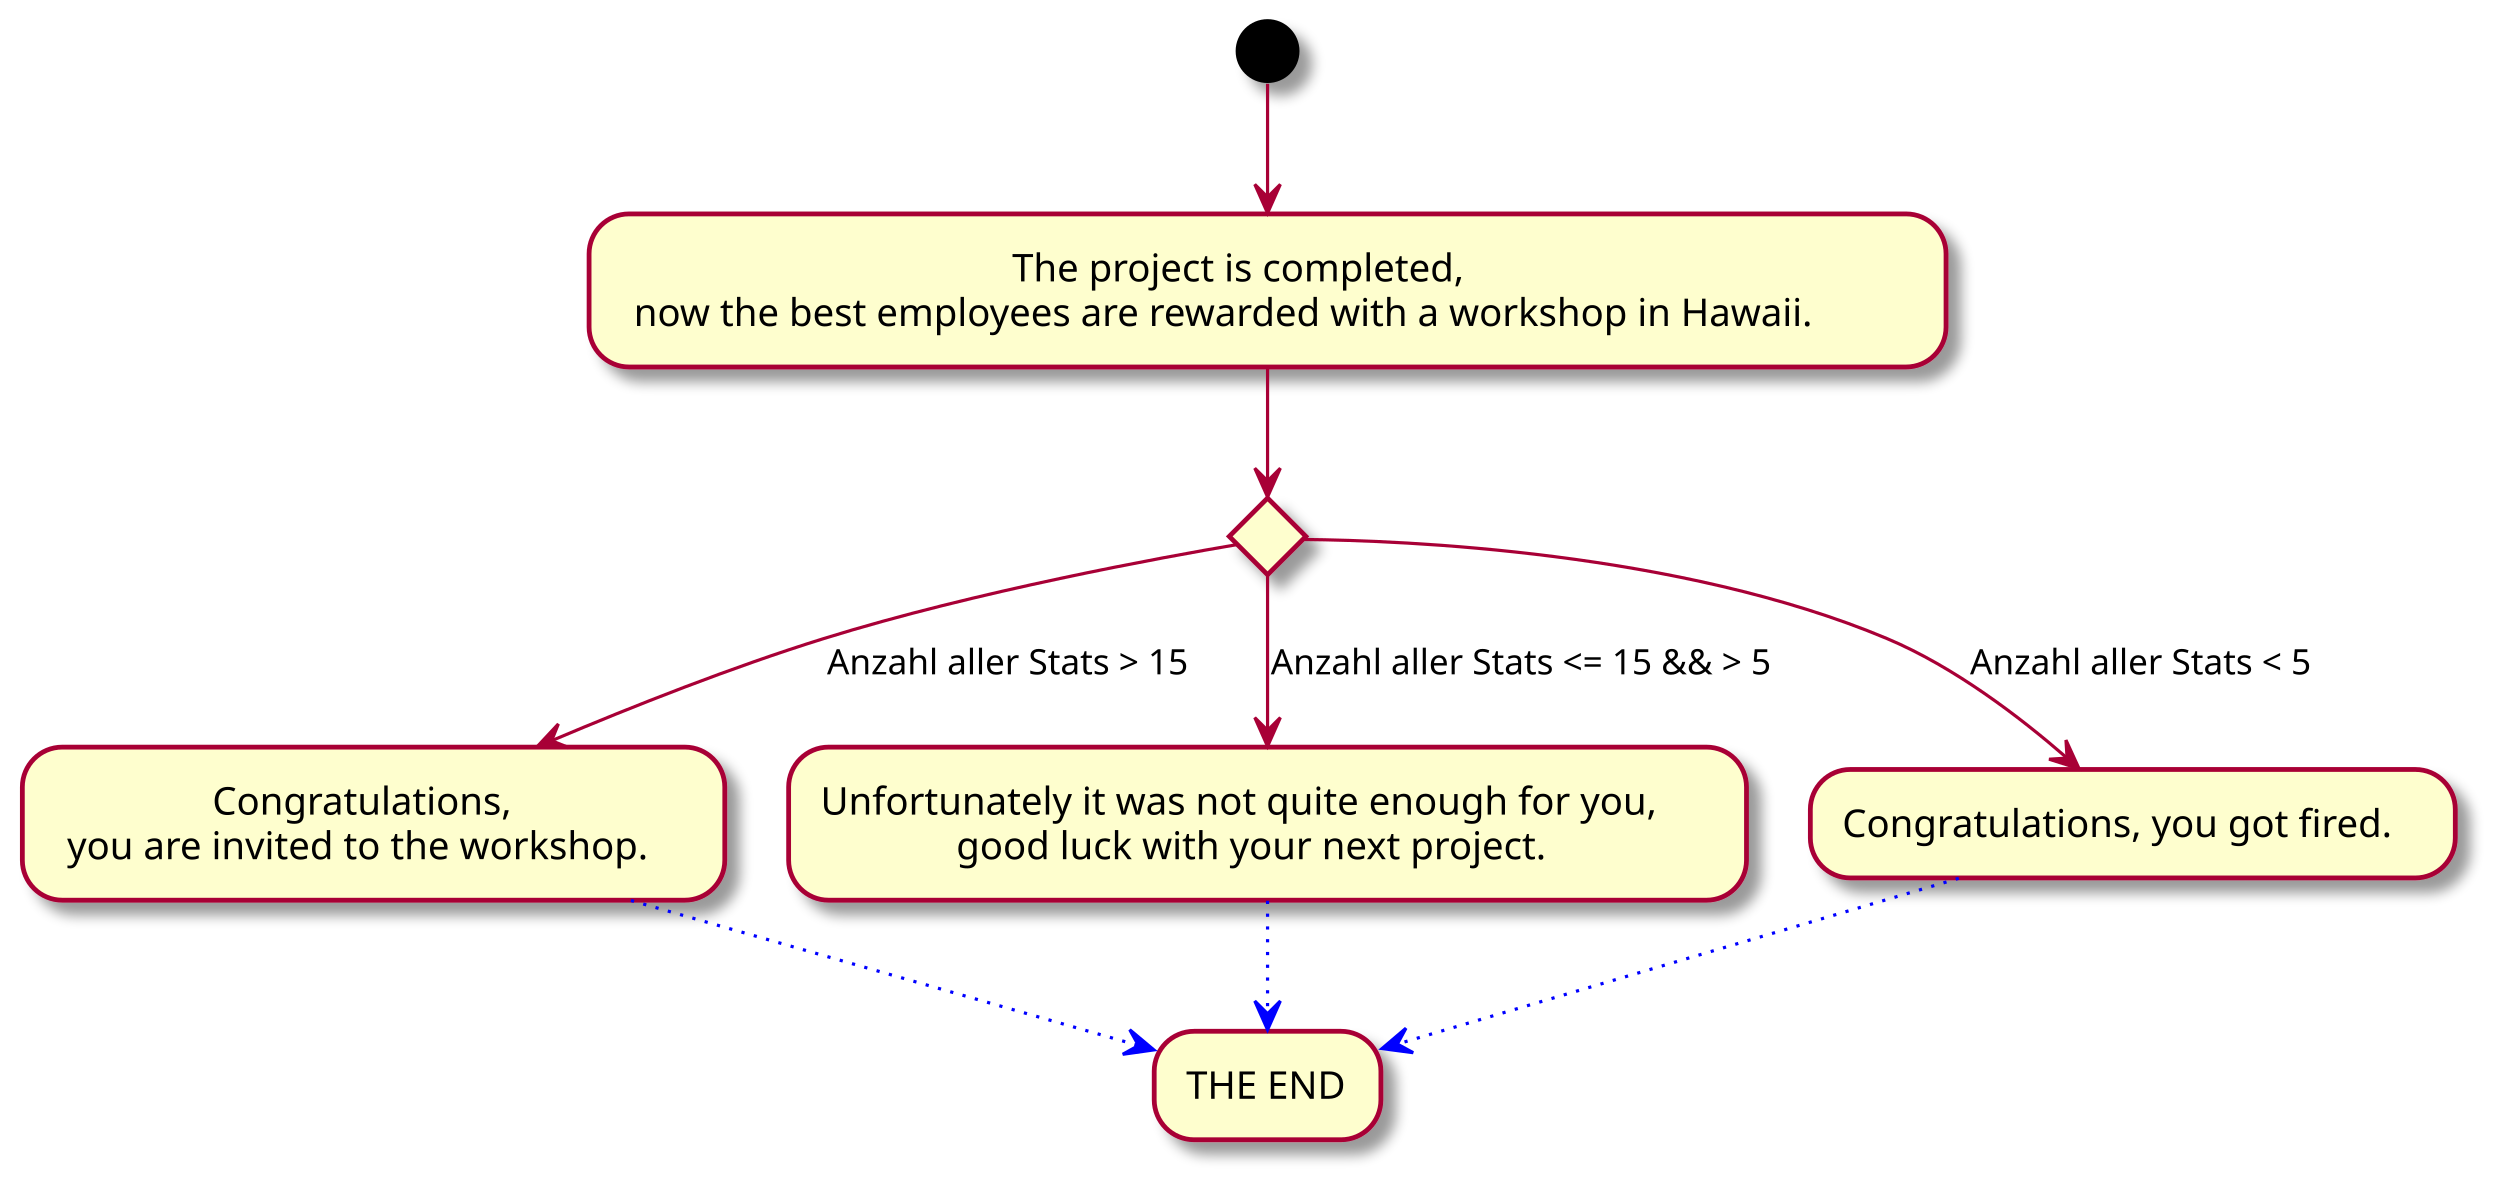
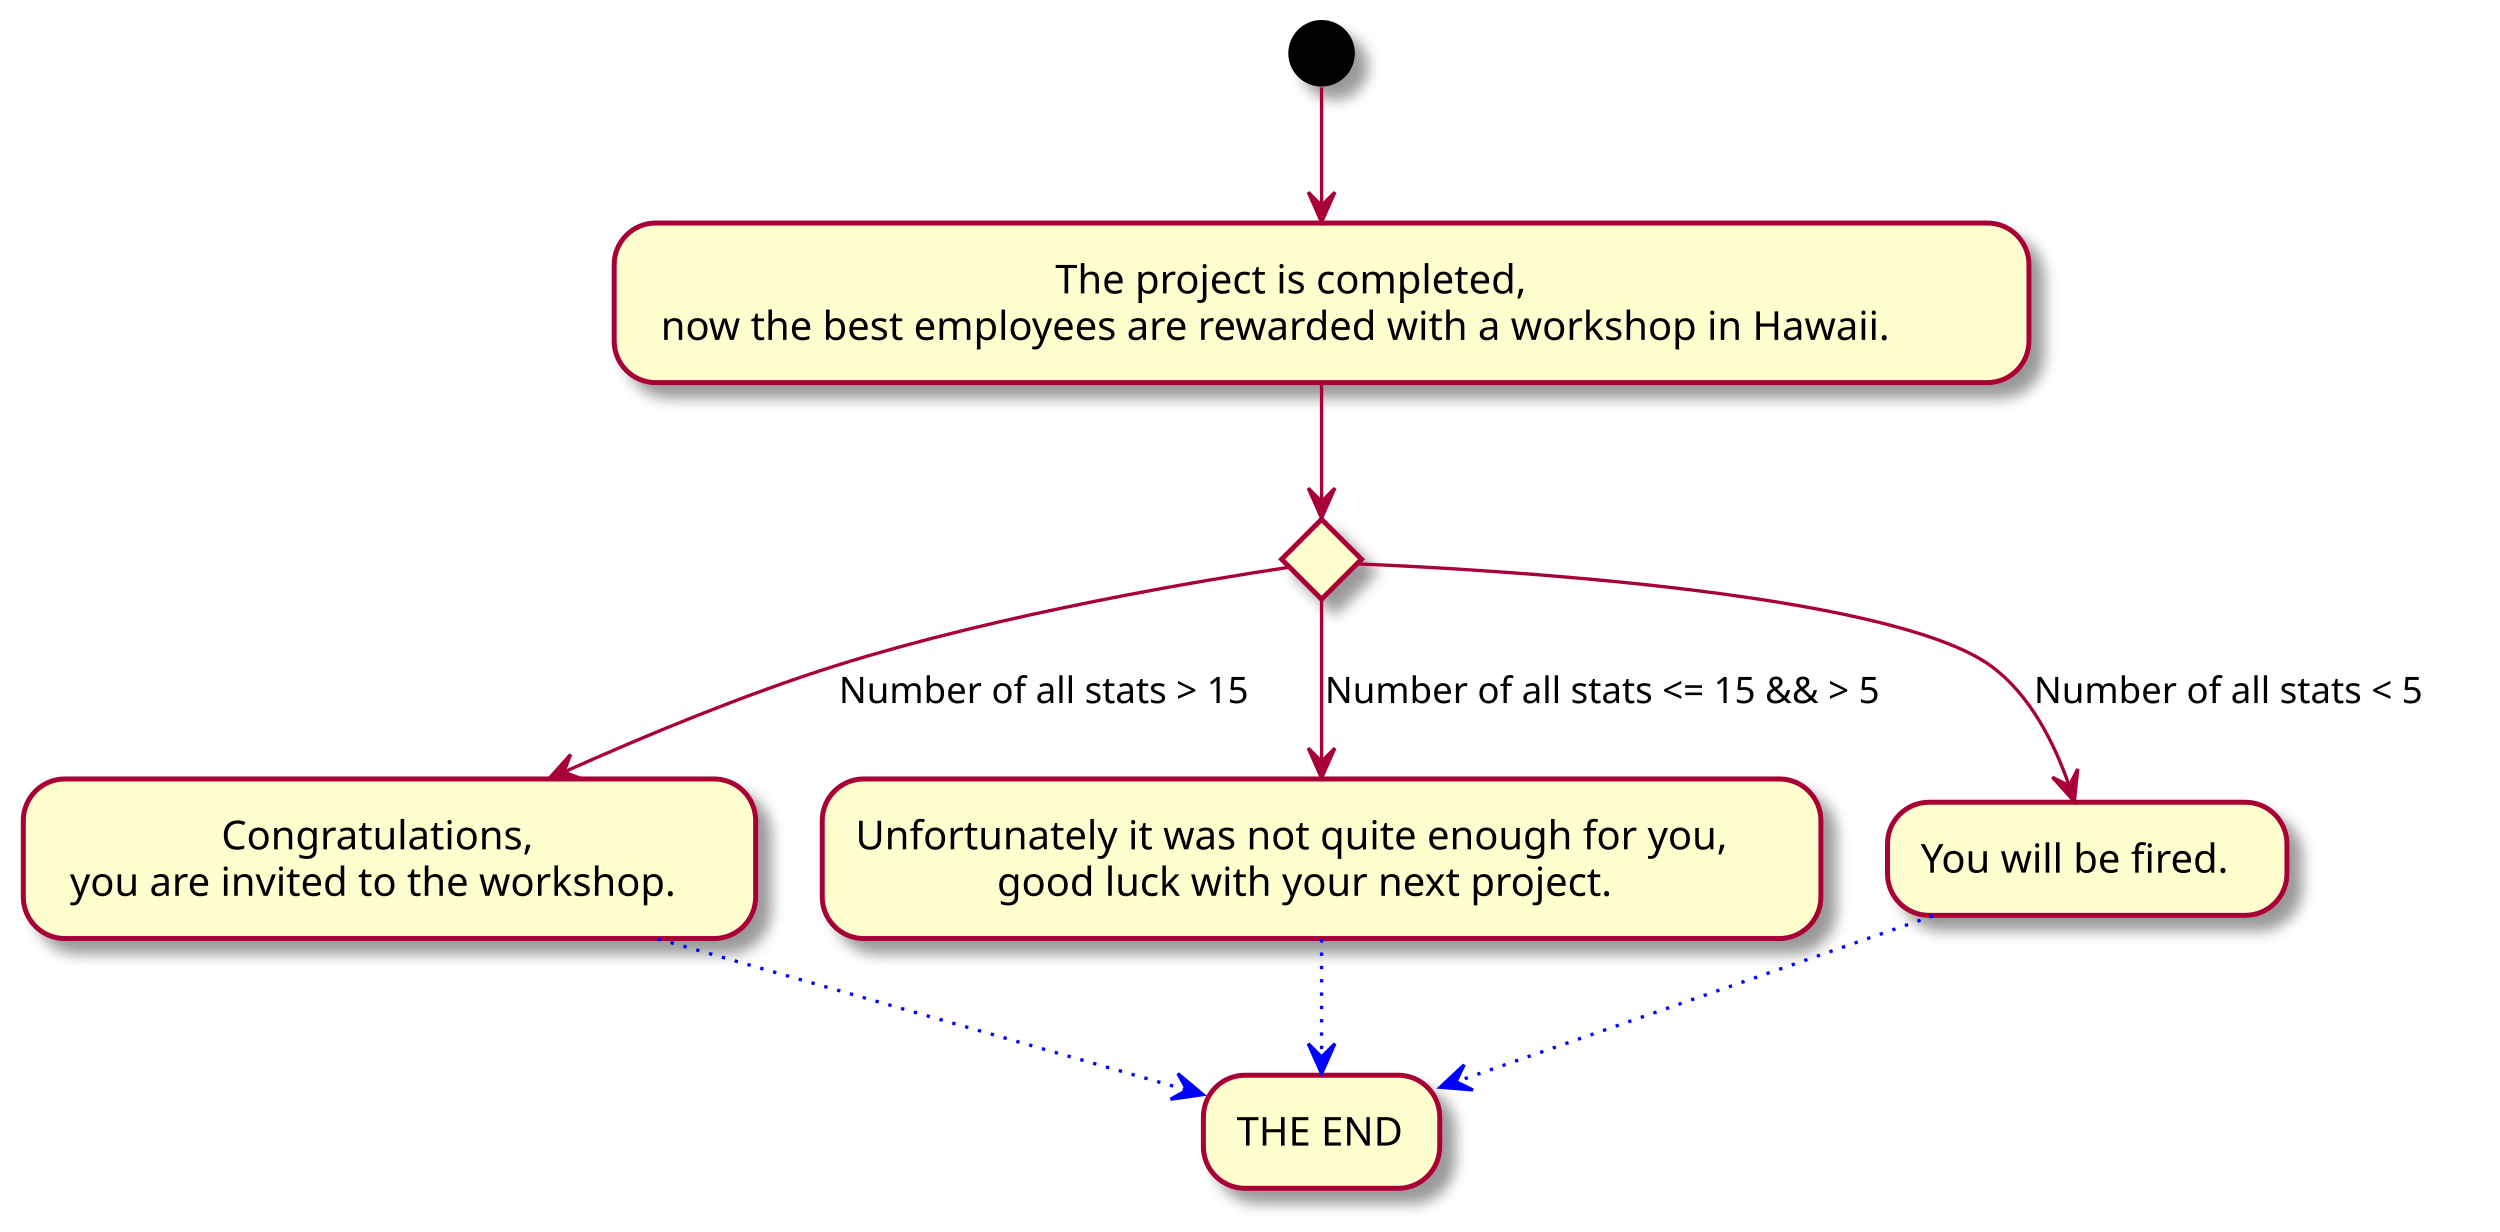
- <svg xmlns="http://www.w3.org/2000/svg" contentScriptType="application/ecmascript" contentStyleType="text/css" height="370px" preserveAspectRatio="none" style="width:783px;height:370px;" version="1.1" viewBox="0 0 783 370" width="783px" zoomAndPan="magnify">
+ <svg xmlns="http://www.w3.org/2000/svg" contentScriptType="application/ecmascript" contentStyleType="text/css" height="370px" preserveAspectRatio="none" style="width:751px;height:370px;" version="1.1" viewBox="0 0 751 370" width="751px" zoomAndPan="magnify">
  <defs>
-     <filter height="300%" id="f1afsmyx4po2ah" width="300%" x="-1" y="-1">
+     <filter height="300%" id="ftq8s0d7tww2c" width="300%" x="-1" y="-1">
      <feGaussianBlur result="blurOut" stdDeviation="2.0" />
      <feColorMatrix in="blurOut" result="blurOut2" type="matrix" values="0 0 0 0 0 0 0 0 0 0 0 0 0 0 0 0 0 0 .4 0" />
      <feOffset dx="4.0" dy="4.0" in="blurOut2" result="blurOut3" />
      <feBlend in="SourceGraphic" in2="blurOut3" mode="normal" />
    </filter>
  </defs>
  <g>
-     <ellipse cx="397" cy="16" fill="#000000" filter="url(#f1afsmyx4po2ah)" rx="10" ry="10" style="stroke: none; stroke-width: 1.0;" />
-     <rect fill="#FEFECE" filter="url(#f1afsmyx4po2ah)" height="47.938" rx="12.5" ry="12.5" style="stroke: #A80036; stroke-width: 1.5;" width="425" x="184.5" y="67" />
+     <ellipse cx="397" cy="16" fill="#000000" filter="url(#ftq8s0d7tww2c)" rx="10" ry="10" style="stroke: none; stroke-width: 1.0;" />
+     <rect fill="#FEFECE" filter="url(#ftq8s0d7tww2c)" height="47.938" rx="12.5" ry="12.5" style="stroke: #A80036; stroke-width: 1.5;" width="425" x="184.5" y="67" />
    <text fill="#000000" font-family="sans-serif" font-size="12" lengthAdjust="spacingAndGlyphs" textLength="156" x="317" y="88.139">The project is completed,</text>
    <text fill="#000000" font-family="sans-serif" font-size="12" lengthAdjust="spacingAndGlyphs" textLength="401" x="198.5" y="102.107">now the best employees are rewarded with a workshop in Hawaii.</text>
-     <polygon fill="#FEFECE" filter="url(#f1afsmyx4po2ah)" points="397,156,409,168,397,180,385,168,397,156" style="stroke: #A80036; stroke-width: 1.5;" />
-     <rect fill="#FEFECE" filter="url(#f1afsmyx4po2ah)" height="47.938" rx="12.5" ry="12.5" style="stroke: #A80036; stroke-width: 1.5;" width="220" x="7" y="234" />
+     <polygon fill="#FEFECE" filter="url(#ftq8s0d7tww2c)" points="397,156,409,168,397,180,385,168,397,156" style="stroke: #A80036; stroke-width: 1.5;" />
+     <rect fill="#FEFECE" filter="url(#ftq8s0d7tww2c)" height="47.938" rx="12.5" ry="12.5" style="stroke: #A80036; stroke-width: 1.5;" width="220" x="7" y="234" />
    <text fill="#000000" font-family="sans-serif" font-size="12" lengthAdjust="spacingAndGlyphs" textLength="97" x="66.5" y="255.139">Congratulations,</text>
    <text fill="#000000" font-family="sans-serif" font-size="12" lengthAdjust="spacingAndGlyphs" textLength="196" x="21" y="269.107">you are invited to the workshop.</text>
-     <rect fill="#FEFECE" filter="url(#f1afsmyx4po2ah)" height="47.938" rx="12.5" ry="12.5" style="stroke: #A80036; stroke-width: 1.5;" width="300" x="247" y="234" />
+     <rect fill="#FEFECE" filter="url(#ftq8s0d7tww2c)" height="47.938" rx="12.5" ry="12.5" style="stroke: #A80036; stroke-width: 1.5;" width="300" x="247" y="234" />
    <text fill="#000000" font-family="sans-serif" font-size="12" lengthAdjust="spacingAndGlyphs" textLength="276" x="257" y="255.139">Unfortunately it was not quite enough for you,</text>
    <text fill="#000000" font-family="sans-serif" font-size="12" lengthAdjust="spacingAndGlyphs" textLength="199" x="299.5" y="269.107">good luck with your next project.</text>
-     <rect fill="#FEFECE" filter="url(#f1afsmyx4po2ah)" height="33.969" rx="12.5" ry="12.5" style="stroke: #A80036; stroke-width: 1.5;" width="202" x="567" y="241" />
-     <text fill="#000000" font-family="sans-serif" font-size="12" lengthAdjust="spacingAndGlyphs" textLength="182" x="577" y="262.139">Congratulations, you got fired.</text>
-     <rect fill="#FEFECE" filter="url(#f1afsmyx4po2ah)" height="33.969" rx="12.5" ry="12.5" style="stroke: #A80036; stroke-width: 1.5;" width="71" x="361.5" y="323" />
+     <rect fill="#FEFECE" filter="url(#ftq8s0d7tww2c)" height="33.969" rx="12.5" ry="12.5" style="stroke: #A80036; stroke-width: 1.5;" width="120" x="567" y="241" />
+     <text fill="#000000" font-family="sans-serif" font-size="12" lengthAdjust="spacingAndGlyphs" textLength="100" x="577" y="262.139">You will be fired.</text>
+     <rect fill="#FEFECE" filter="url(#ftq8s0d7tww2c)" height="33.969" rx="12.5" ry="12.5" style="stroke: #A80036; stroke-width: 1.5;" width="71" x="361.5" y="323" />
    <text fill="#000000" font-family="sans-serif" font-size="12" lengthAdjust="spacingAndGlyphs" textLength="51" x="371.5" y="344.139">THE END</text>
    <path d="M397,26.246 C397,35.108 397,48.951 397,61.477 " fill="none" id="start-to-shop" style="stroke: #A80036; stroke-width: 1.0;" />
    <polygon fill="#A80036" points="397,66.746,401,57.746,397,61.746,393,57.746,397,66.746" style="stroke: #A80036; stroke-width: 1.0;" />
-     <path d="M397,115.319 C397,126.744 397,140.228 397,150.558 " fill="none" id="shop-to-#355516" style="stroke: #A80036; stroke-width: 1.0;" />
+     <path d="M397,115.319 C397,126.744 397,140.228 397,150.558 " fill="none" id="shop-to-#232230" style="stroke: #A80036; stroke-width: 1.0;" />
    <polygon fill="#A80036" points="397,155.645,401,146.645,397,150.645,393,146.645,397,155.645" style="stroke: #A80036; stroke-width: 1.0;" />
    <text fill="#000000" font-family="sans-serif" font-size="11" lengthAdjust="spacingAndGlyphs" textLength="0" x="396.075" y="145.552" />
-     <path d="M387.42,170.574 C364.662,174.436 305.687,185.155 258,200 C229.402,208.903 198.462,221.108 172.871,231.941 " fill="none" id="#355516-to-a" style="stroke: #A80036; stroke-width: 1.0;" />
-     <polygon fill="#A80036" points="168.157,233.946,178.005,234.103,172.758,231.988,174.873,226.742,168.157,233.946" style="stroke: #A80036; stroke-width: 1.0;" />
-     <text fill="#000000" font-family="sans-serif" font-size="11" lengthAdjust="spacingAndGlyphs" textLength="132" x="259" y="211.21">Anzahl aller Stats &gt; 15</text>
-     <path d="M397,180.145 C397,192.3 397,212.227 397,228.744 " fill="none" id="#355516-to-b" style="stroke: #A80036; stroke-width: 1.0;" />
+     <path d="M387.268,170.4 C363.575,173.952 301.163,184.169 251,200 C223.538,208.667 193.986,220.906 169.64,231.822 " fill="none" id="#232230-to-a" style="stroke: #A80036; stroke-width: 1.0;" />
+     <polygon fill="#A80036" points="164.842,233.986,174.691,233.933,169.4,231.931,171.402,226.64,164.842,233.986" style="stroke: #A80036; stroke-width: 1.0;" />
+     <text fill="#000000" font-family="sans-serif" font-size="11" lengthAdjust="spacingAndGlyphs" textLength="139" x="252" y="211.21">Number of all stats &gt; 15</text>
+     <path d="M397,180.145 C397,192.3 397,212.227 397,228.744 " fill="none" id="#232230-to-b" style="stroke: #A80036; stroke-width: 1.0;" />
    <polygon fill="#A80036" points="397,233.748,401,224.748,397,228.748,393,224.748,397,233.748" style="stroke: #A80036; stroke-width: 1.0;" />
-     <text fill="#000000" font-family="sans-serif" font-size="11" lengthAdjust="spacingAndGlyphs" textLength="187" x="398" y="211.21">Anzahl aller Stats &lt;= 15 &amp;&amp; &gt; 5</text>
-     <path d="M408.448,168.966 C439.241,169.26 525.911,172.646 591,200 C612.023,208.835 632.615,224.557 647.206,237.254 " fill="none" id="#355516-to-Congratulations, you got fired." style="stroke: #A80036; stroke-width: 1.0;" />
-     <polygon fill="#A80036" points="651.158,240.747,647.063,231.79,647.411,237.436,641.765,237.785,651.158,240.747" style="stroke: #A80036; stroke-width: 1.0;" />
-     <text fill="#000000" font-family="sans-serif" font-size="11" lengthAdjust="spacingAndGlyphs" textLength="125" x="617" y="211.21">Anzahl aller Stats &lt; 5</text>
-     <path d="M613.485,275.093 C561.588,290.413 484.656,313.124 437.844,326.943 " fill="none" id="Congratulations, you got fired.-to-ende" style="stroke: #0000FF; stroke-width: 1.0; stroke-dasharray: 1.0,3.0;" />
-     <polygon fill="#0000FF" points="432.849,328.417,442.613,329.705,437.644,327.002,440.348,322.033,432.849,328.417" style="stroke: #0000FF; stroke-width: 1.0;" />
+     <text fill="#000000" font-family="sans-serif" font-size="11" lengthAdjust="spacingAndGlyphs" textLength="194" x="398" y="211.21">Number of all stats &lt;= 15 &amp;&amp; &gt; 5</text>
+     <path d="M407.668,169.386 C444.688,170.912 567.039,177.588 598,200 C609.91,208.621 617.258,223.575 621.577,236.003 " fill="none" id="#232230-to-You will be fired." style="stroke: #A80036; stroke-width: 1.0;" />
+     <polygon fill="#A80036" points="623.14,240.798,624.153,231.001,621.59,236.044,616.547,233.481,623.14,240.798" style="stroke: #A80036; stroke-width: 1.0;" />
+     <text fill="#000000" font-family="sans-serif" font-size="11" lengthAdjust="spacingAndGlyphs" textLength="132" x="611" y="211.21">Number of all stats &lt; 5</text>
+     <path d="M580.733,275.093 C538.756,289.693 477.482,311.006 437.428,324.938 " fill="none" id="You will be fired.-to-ende" style="stroke: #0000FF; stroke-width: 1.0; stroke-dasharray: 1.0,3.0;" />
+     <polygon fill="#0000FF" points="432.651,326.6,442.466,327.421,437.373,324.957,439.837,319.865,432.651,326.6" style="stroke: #0000FF; stroke-width: 1.0;" />
    <path d="M197.612,282.032 C249.62,296.891 315.049,315.586 356.464,327.418 " fill="none" id="a-to-ende" style="stroke: #0000FF; stroke-width: 1.0; stroke-dasharray: 1.0,3.0;" />
    <polygon fill="#0000FF" points="361.393,328.827,353.837,322.509,356.585,327.454,351.641,330.202,361.393,328.827" style="stroke: #0000FF; stroke-width: 1.0;" />
    <path d="M397,282.139 C397,293.243 397,306.469 397,317.37 " fill="none" id="b-to-ende" style="stroke: #0000FF; stroke-width: 1.0; stroke-dasharray: 1.0,3.0;" />
    <polygon fill="#0000FF" points="397,322.515,401,313.515,397,317.515,393,313.515,397,322.515" style="stroke: #0000FF; stroke-width: 1.0;" />
  </g>
</svg>
